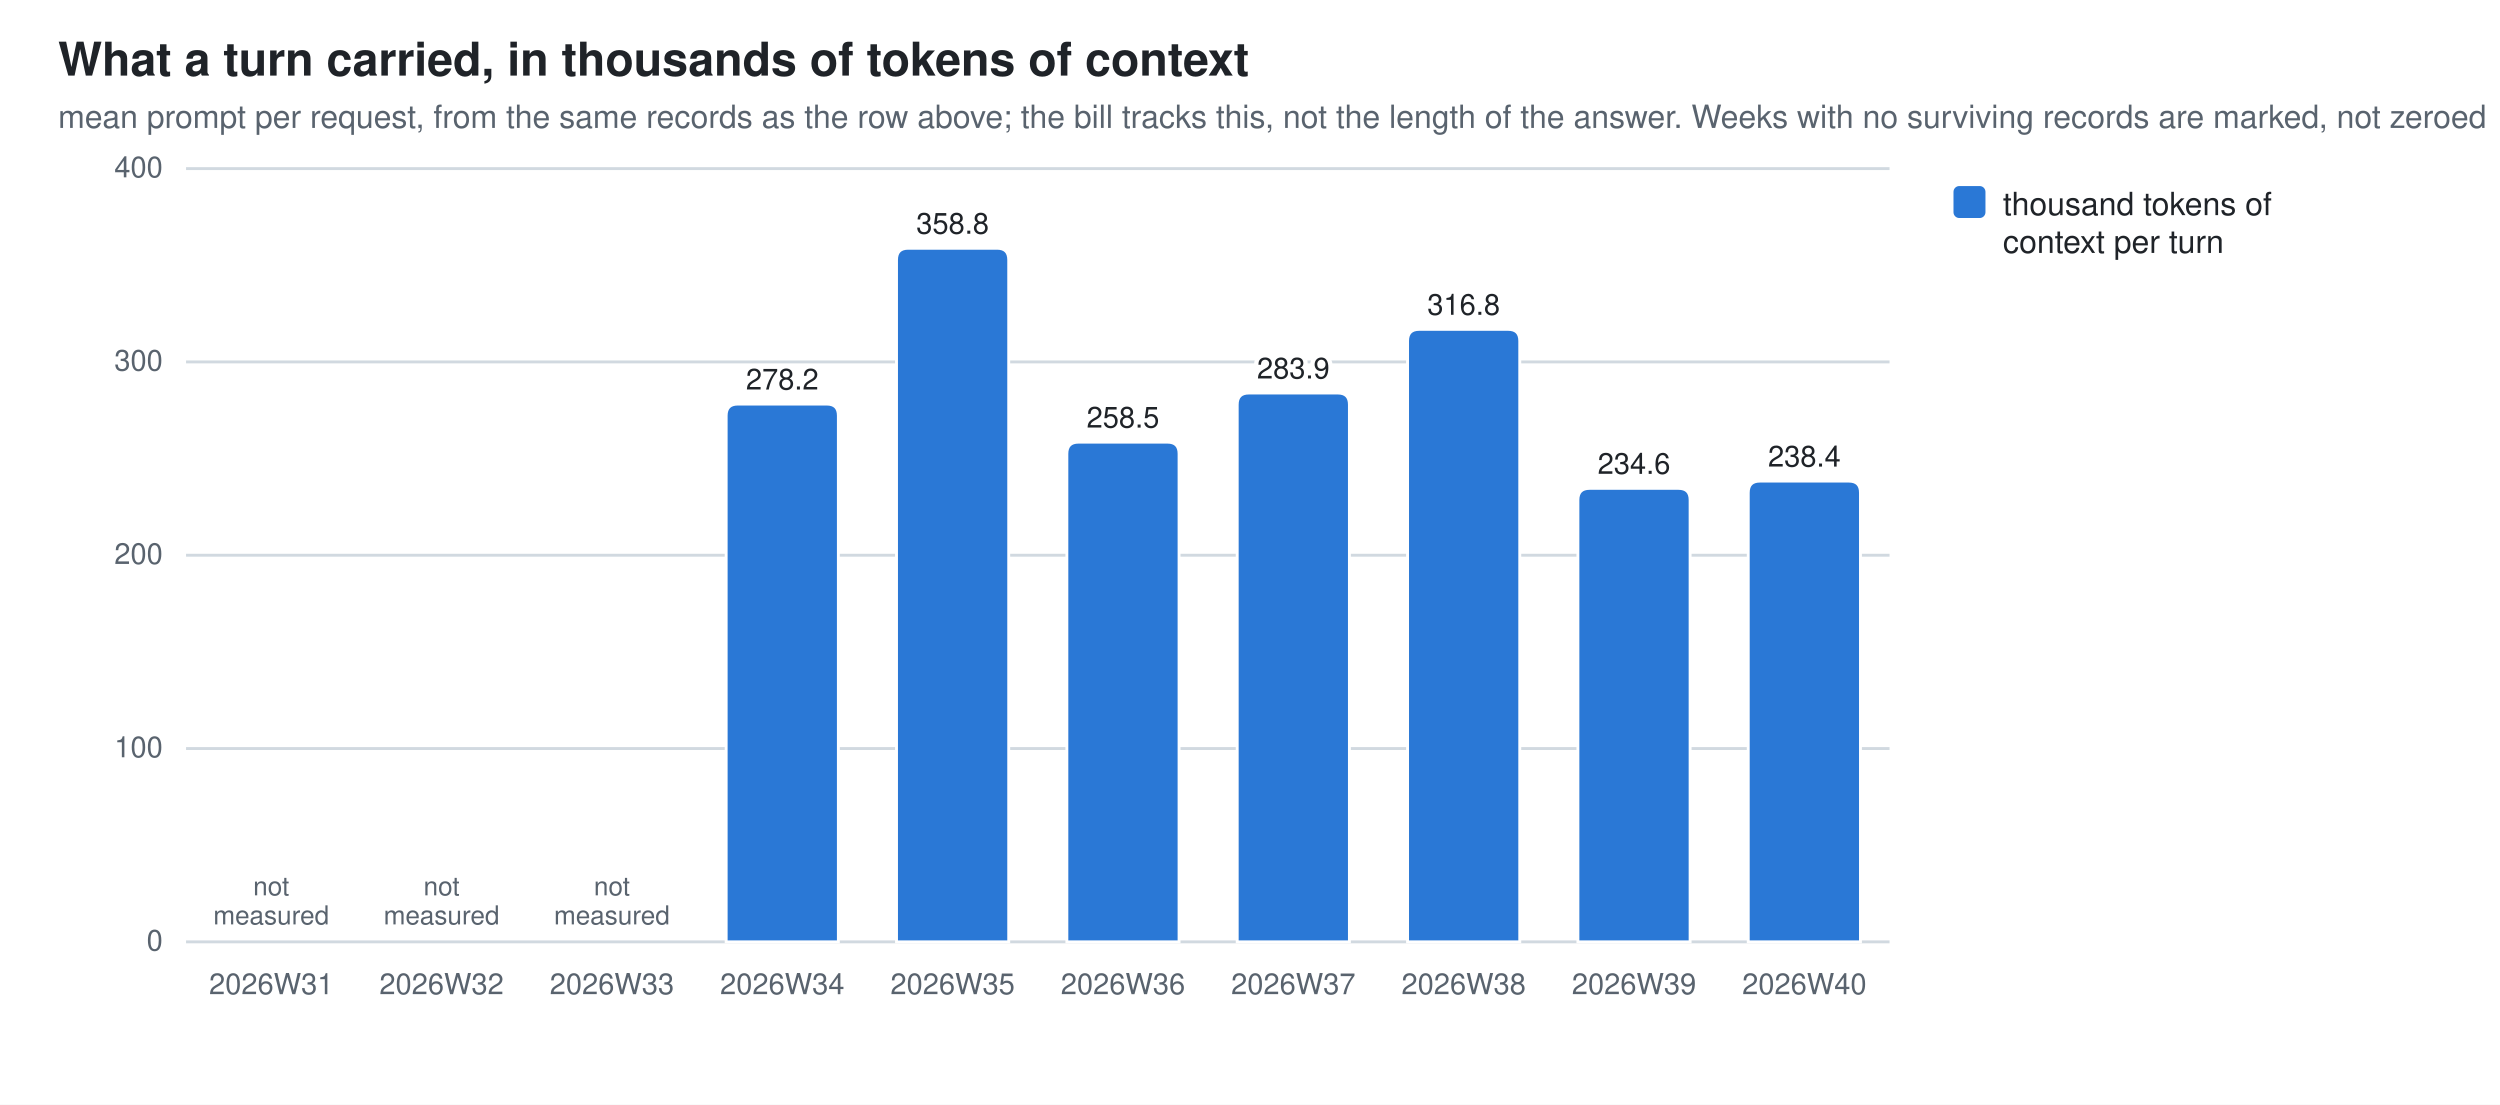
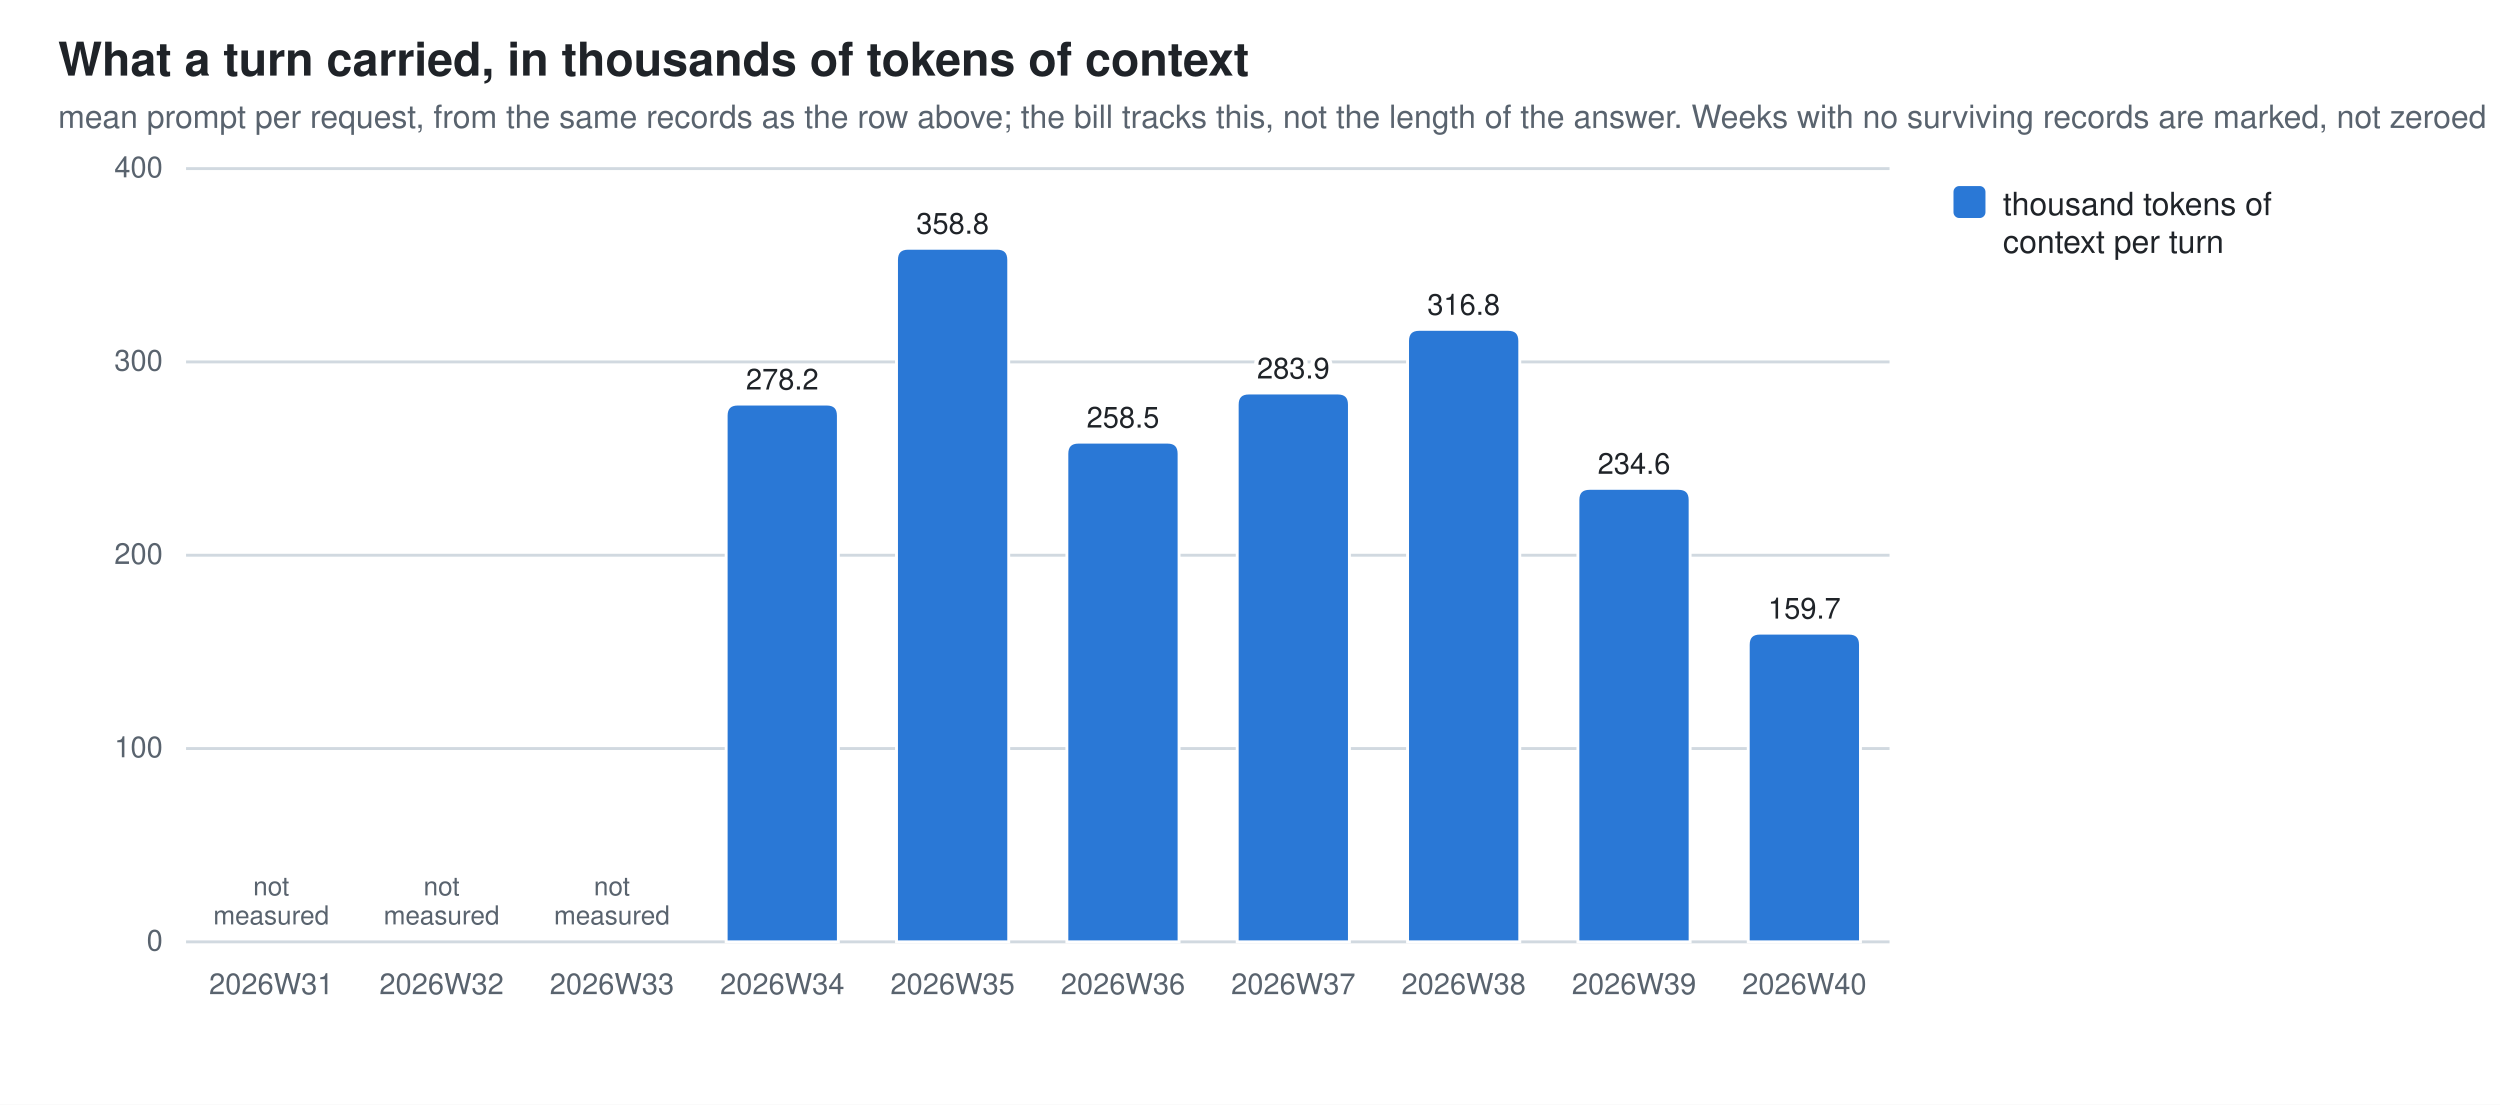
<svg xmlns="http://www.w3.org/2000/svg" width="860" height="380" viewBox="0 0 860 380" role="img" aria-label="What a turn carried, in thousands of tokens of context">
  <style>
  .bg{fill:#ffffff} .fg{fill:#1f2328} .mut{fill:#59636e} .grid{stroke:#d1d9e0}
  .seg{stroke:#ffffff;stroke-width:1}
  .val{paint-order:stroke;stroke:#ffffff;stroke-width:3px;stroke-linejoin:round}
  .s0{fill:#2a78d6}
  @media (prefers-color-scheme: dark){
    .bg{fill:#0d1117} .fg{fill:#e6edf3} .mut{fill:#9198a1} .grid{stroke:#30363d}
    .seg{stroke:#0d1117} .val{stroke:#0d1117} .s0{fill:#3987e5}}
  text{font-family:-apple-system,BlinkMacSystemFont,"Segoe UI",Helvetica,Arial,sans-serif}
</style>
  <rect class="bg" width="860" height="380" />
  <text class="fg" x="20" y="26" font-size="16" font-weight="600">What a turn carried, in thousands of tokens of context</text>
  <text class="mut" x="20" y="44" font-size="11">mean prompt per request, from the same records as the row above; the bill tracks this, not the length of the answer. Weeks with no surviving records are marked, not zeroed</text>
  <line class="grid" x1="64" y1="324.0" x2="650.0" y2="324.0" stroke-width="1" />
  <text class="mut" x="56" y="327.0" font-size="10" text-anchor="end">0</text>
  <line class="grid" x1="64" y1="257.5" x2="650.0" y2="257.5" stroke-width="1" />
  <text class="mut" x="56" y="260.5" font-size="10" text-anchor="end">100</text>
  <line class="grid" x1="64" y1="191.0" x2="650.0" y2="191.0" stroke-width="1" />
  <text class="mut" x="56" y="194.0" font-size="10" text-anchor="end">200</text>
  <line class="grid" x1="64" y1="124.5" x2="650.0" y2="124.5" stroke-width="1" />
  <text class="mut" x="56" y="127.5" font-size="10" text-anchor="end">300</text>
  <line class="grid" x1="64" y1="58.0" x2="650.0" y2="58.0" stroke-width="1" />
  <text class="mut" x="56" y="61.0" font-size="10" text-anchor="end">400</text>
  <text class="mut" x="93.3" y="342" font-size="10" text-anchor="middle">2026W31</text>
  <text class="mut" x="93.3" y="308.0" font-size="9" text-anchor="middle">not<tspan x="93.3" dy="10">measured</tspan>
  </text>
  <text class="mut" x="151.9" y="342" font-size="10" text-anchor="middle">2026W32</text>
  <text class="mut" x="151.9" y="308.0" font-size="9" text-anchor="middle">not<tspan x="151.9" dy="10">measured</tspan>
  </text>
  <text class="mut" x="210.5" y="342" font-size="10" text-anchor="middle">2026W33</text>
  <text class="mut" x="210.5" y="308.0" font-size="9" text-anchor="middle">not<tspan x="210.5" dy="10">measured</tspan>
  </text>
  <path class="seg s0" d="M249.8,324.0 V143.0 Q249.8,139.0 253.8,139.0 H284.4 Q288.4,139.0 288.4,143.0 V324.0 Z" />
  <text class="mut" x="269.1" y="342" font-size="10" text-anchor="middle">2026W34</text>
  <text class="fg val" x="269.1" y="134.0" font-size="10" text-anchor="middle">278.2</text>
  <path class="seg s0" d="M308.4,324.0 V89.4 Q308.4,85.4 312.4,85.4 H343.0 Q347.0,85.4 347.0,89.4 V324.0 Z" />
  <text class="mut" x="327.7" y="342" font-size="10" text-anchor="middle">2026W35</text>
  <text class="fg val" x="327.7" y="80.4" font-size="10" text-anchor="middle">358.8</text>
  <path class="seg s0" d="M367.0,324.0 V156.1 Q367.0,152.1 371.0,152.1 H401.6 Q405.6,152.1 405.6,156.1 V324.0 Z" />
  <text class="mut" x="386.3" y="342" font-size="10" text-anchor="middle">2026W36</text>
  <text class="fg val" x="386.3" y="147.1" font-size="10" text-anchor="middle">258.5</text>
  <path class="seg s0" d="M425.6,324.0 V139.2 Q425.6,135.2 429.6,135.2 H460.2 Q464.2,135.2 464.2,139.2 V324.0 Z" />
  <text class="mut" x="444.9" y="342" font-size="10" text-anchor="middle">2026W37</text>
  <text class="fg val" x="444.9" y="130.2" font-size="10" text-anchor="middle">283.9</text>
  <path class="seg s0" d="M484.2,324.0 V117.3 Q484.2,113.3 488.2,113.3 H518.8 Q522.8,113.3 522.8,117.3 V324.0 Z" />
  <text class="mut" x="503.5" y="342" font-size="10" text-anchor="middle">2026W38</text>
  <text class="fg val" x="503.5" y="108.3" font-size="10" text-anchor="middle">316.8</text>
  <path class="seg s0" d="M542.8,324.0 V172.0 Q542.8,168.0 546.8,168.0 H577.4 Q581.4,168.0 581.4,172.0 V324.0 Z" />
  <text class="mut" x="562.1" y="342" font-size="10" text-anchor="middle">2026W39</text>
  <text class="fg val" x="562.1" y="163.0" font-size="10" text-anchor="middle">234.6</text>
-   <path class="seg s0" d="M601.4,324.0 V169.5 Q601.4,165.5 605.4,165.5 H636.0 Q640.0,165.5 640.0,169.5 V324.0 Z" />
+   <path class="seg s0" d="M601.4,324.0 V221.8 Q601.4,217.8 605.4,217.8 H636.0 Q640.0,217.8 640.0,221.8 V324.0 Z" />
  <text class="mut" x="620.7" y="342" font-size="10" text-anchor="middle">2026W40</text>
-   <text class="fg val" x="620.7" y="160.5" font-size="10" text-anchor="middle">238.4</text>
+   <text class="fg val" x="620.7" y="212.8" font-size="10" text-anchor="middle">159.7</text>
  <rect class="s0" x="672" y="64" width="11" height="11" rx="2" />
  <text class="fg" y="74" font-size="11">
    <tspan x="689" dy="0">thousand tokens of</tspan>
    <tspan x="689" dy="13">context per turn</tspan>
  </text>
</svg>
